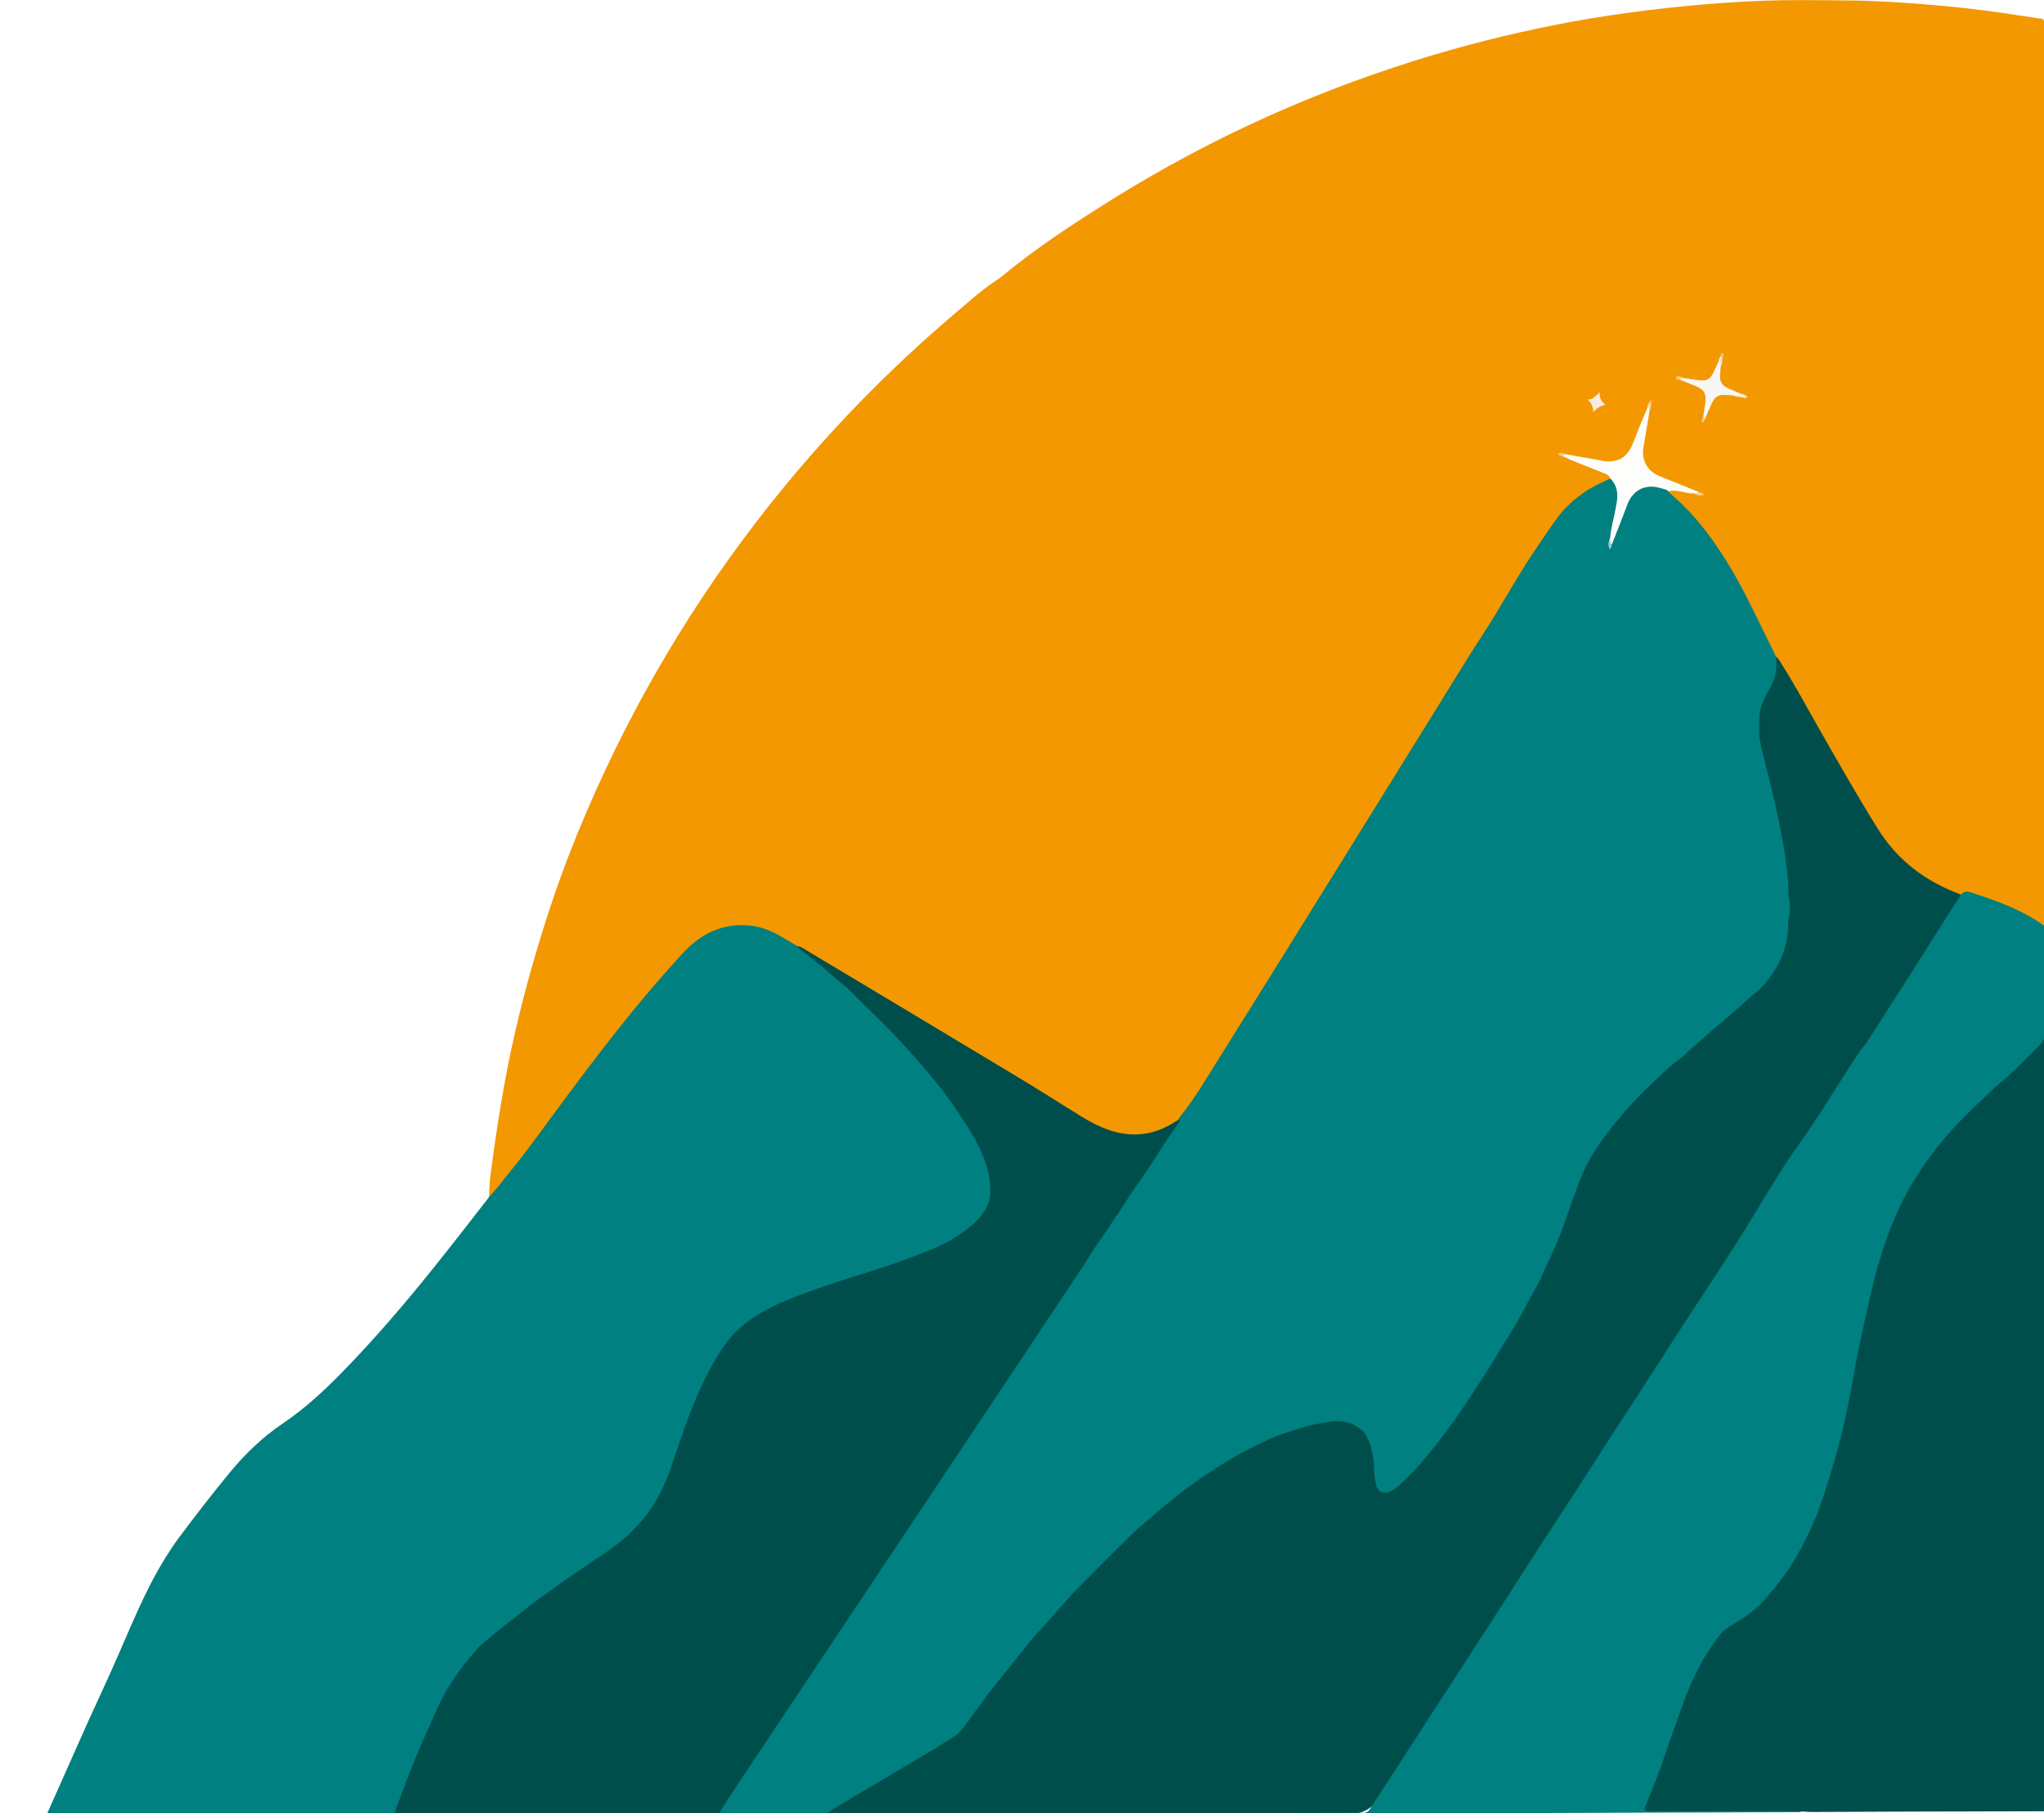
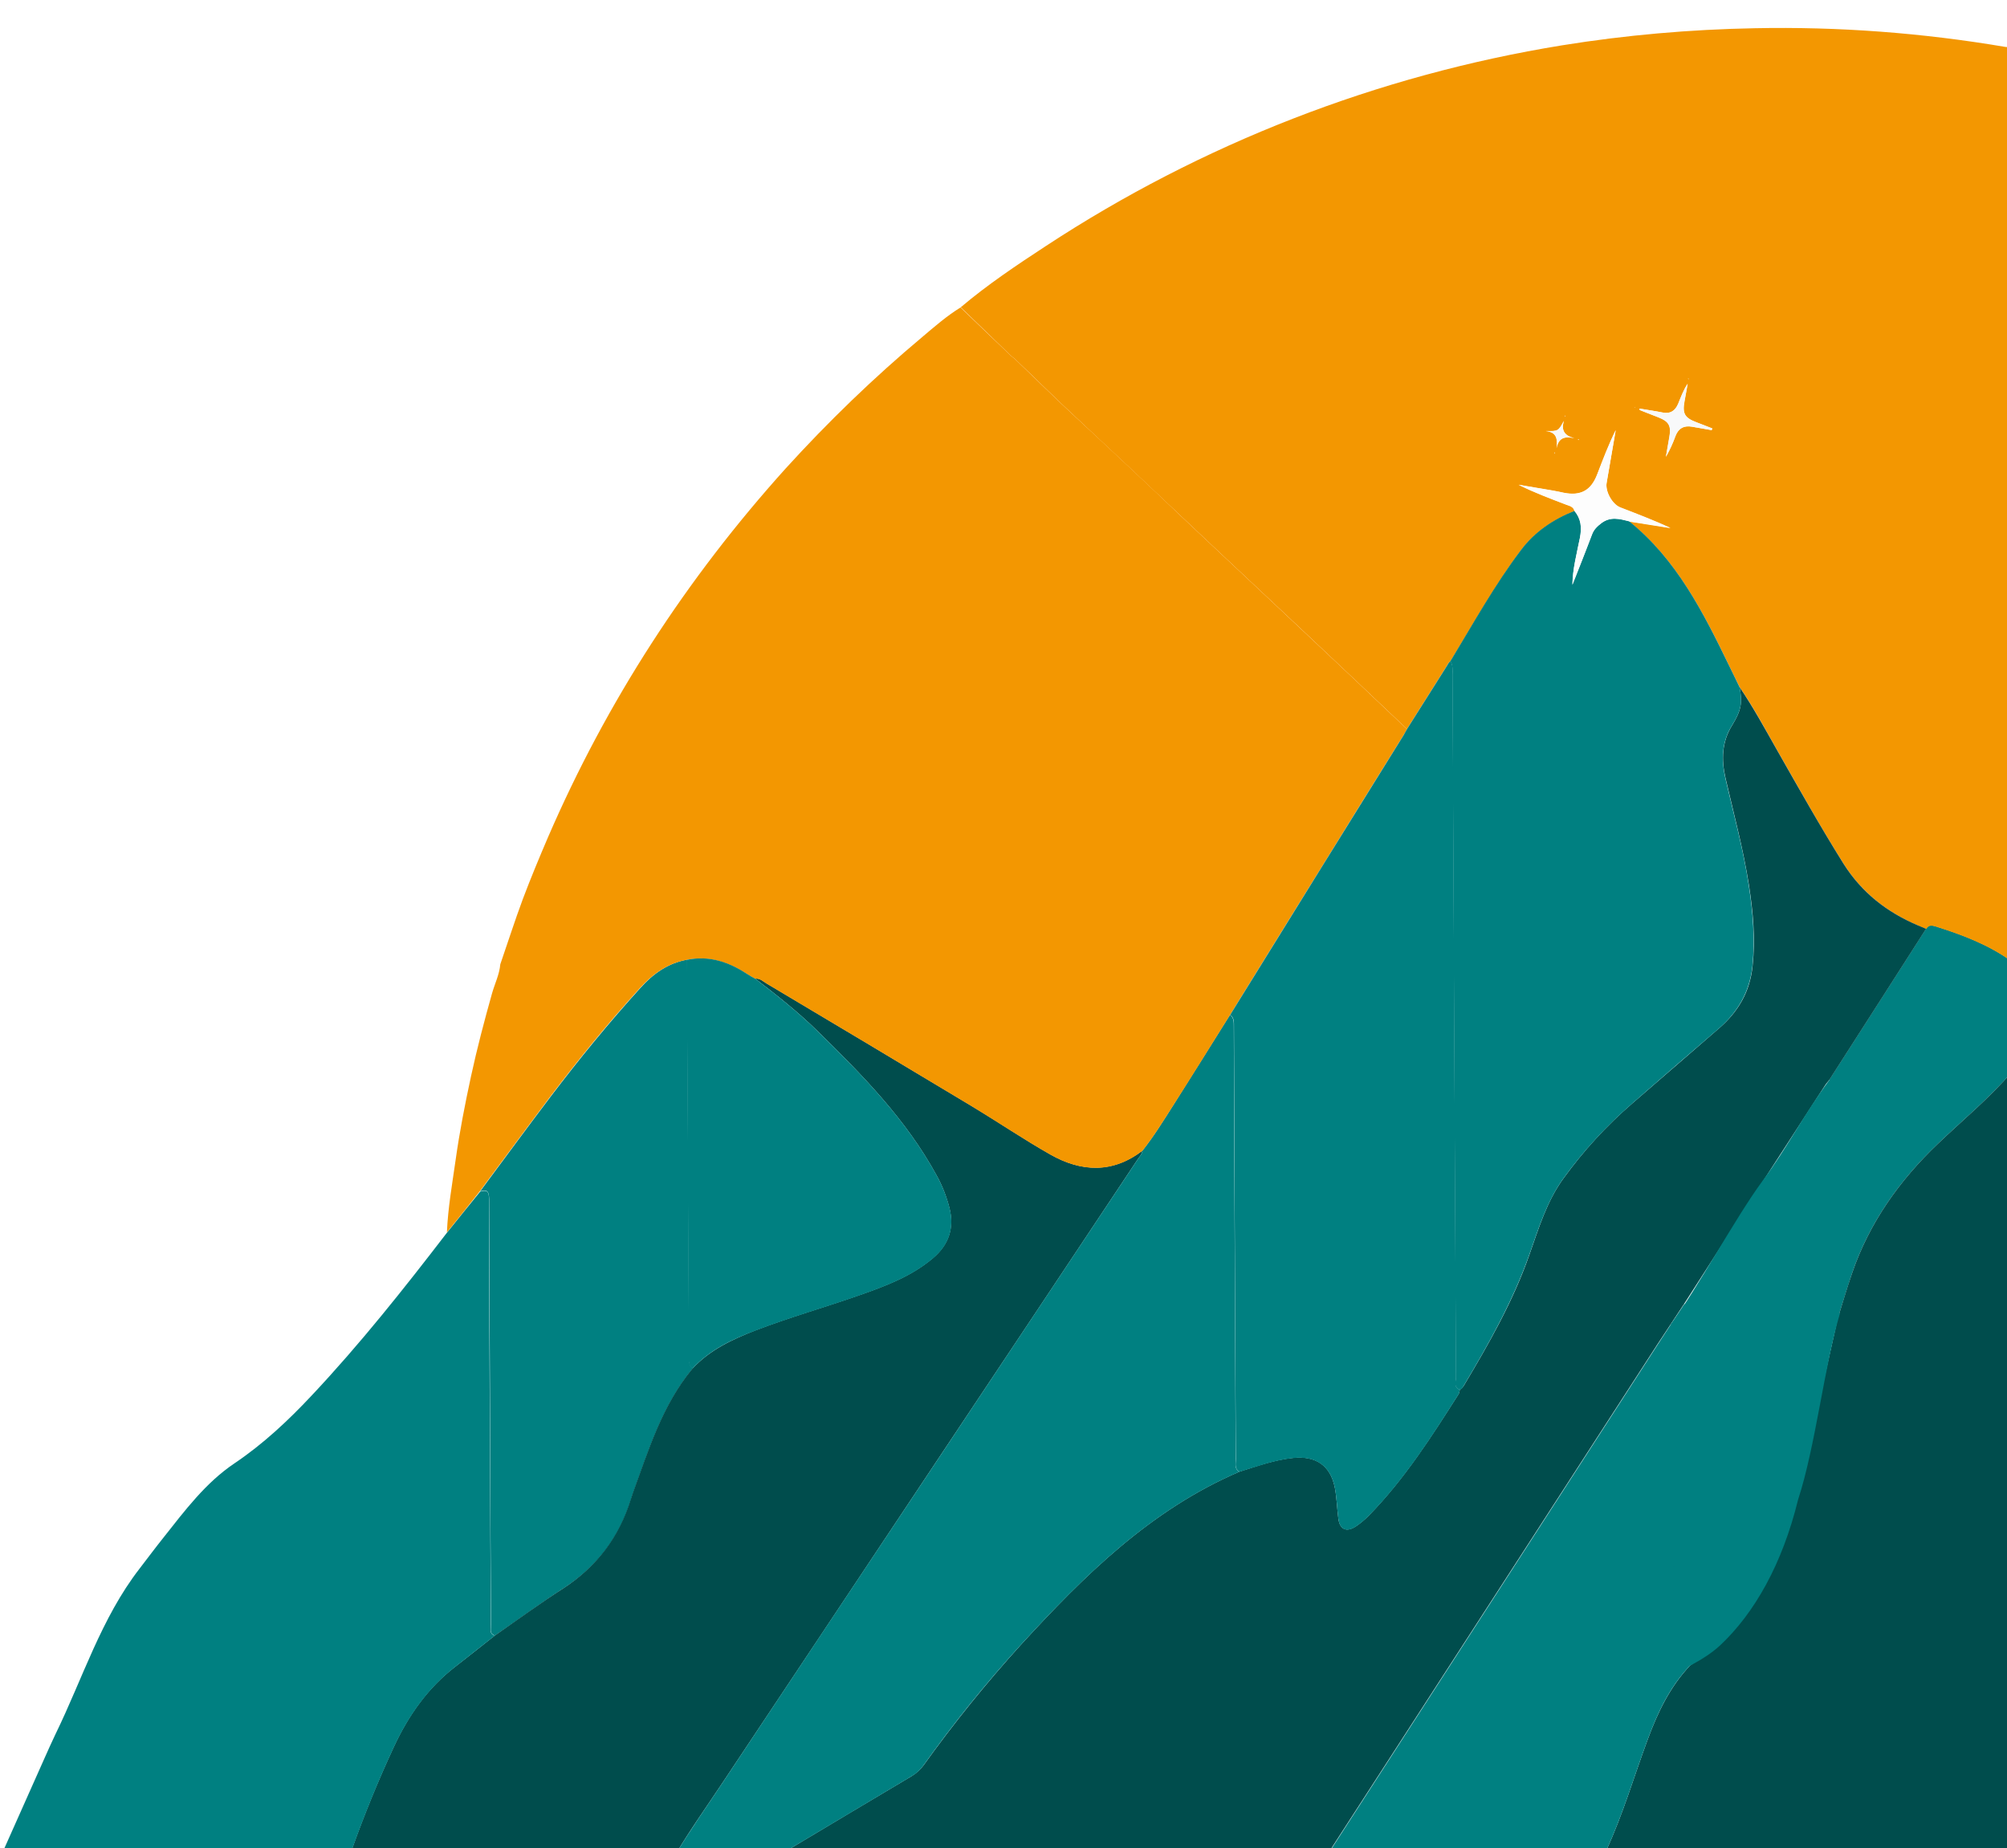
- <svg xmlns="http://www.w3.org/2000/svg" version="1.1" id="Layer_1" x="0px" y="0px" viewBox="0 0 2000 1773.3" style="enable-background:new 0 0 2000 1773.3;" xml:space="preserve">
+ <svg xmlns="http://www.w3.org/2000/svg" version="1.1" id="Layer_1" x="0px" y="0px" viewBox="0 0 1173 1080" style="enable-background:new 0 0 1173 1080;" xml:space="preserve">
  <style type="text/css">
- 	.st0{fill:#F39801;}
- 	.st1{fill:#008080;}
- 	.st2{fill:#004E4C;}
- 	.st3{fill:#FDFDFC;}
- 	.st4{fill:#F8F7F6;}
- 	.st5{fill:#F6EEDD;}
- 	.st6{fill:#F5E7CC;}
- 	.st7{fill:#F5E6CA;}
- 	.st8{fill:#F2CC81;}
- 	.st9{fill:#F2CE87;}
- 	.st10{fill:#F4D9A2;}
- 	.st11{fill:#F4D595;}
- 	.st12{fill:#F0AD38;}
- 	.st13{fill:#F2CA80;}
- 	.st14{fill:#F2C16C;}
- 	.st15{fill:#F2A426;}
- 	.st16{fill:#94C9C9;}
+ 	.st0{fill:#008081;}
+ 	.st1{fill:#F39701;}
+ 	.st2{fill:#004D4D;}
+ 	.st3{fill:#FDFDFD;}
+ 	.st4{fill:#F8F9FA;}
</style>
-   <g>
-     <path class="st0" d="M478.4,1172c0.4-6.9,0.5-13.8,1.3-20.6c6.1-47.1,13.4-94.1,24-140.4c5.4-23.7,11.5-47.2,18.3-70.6   c12.3-42.5,26.3-84.3,43.1-125.2c44.6-108.8,102.4-210,173.9-303.3c55.3-72.2,117.5-138,186.3-197.5c8.8-7.6,17.6-15.1,26.5-22.6   c7.6-6.4,15.4-12.6,23.8-18c1.4-0.9,2.8-1.9,4-2.9c34.2-28.3,71.2-52.5,108.7-75.9c98.8-61.6,204.2-108.6,315.8-141.7   c44.5-13.2,89.6-23.9,135.3-32.3c23.6-4.3,47.4-7.8,71.2-10.8c25.8-3.2,51.6-5.7,77.5-7.5c24.5-1.7,49.1-2.7,73.7-2.6   c19.3,0.1,38.7,0.1,58,0.5c24.3,0.6,48.6,2.3,72.8,4.4c17.3,1.5,34.6,3.3,51.9,5.6c18.3,2.4,36.6,5.4,54.4,8c1.9,2.5,1.4,4.8,1.4,7   c0.1,23.5,0.2,47,0.4,70.5c0.4,88.2,0.8,176.4,1.2,264.6c0.2,32.6,0.3,65.2,0.4,97.9c0.5,103.1,0.9,206.2,1.4,309.3   c0.1,19.6,0.1,39.3,0.3,58.9c0.2,24.6,0.4,49.2,0.6,73.8c0,3-0.2,6.1-0.3,9.1c-4.1,2-6.9-0.9-9.7-2.9   c-18.1-12.6-38.8-19.7-59.3-27.2c-5.2-1.9-10.6-3.3-16.2-1.6c-12.5-1.4-22.6-8.3-33-14.4c-22.2-12.9-39.1-31-52.5-52.8   c-29-47.3-55.7-95.9-83.4-144c-4.3-7.4-8.9-14.6-13.6-21.8c-11.9-21.8-22.2-44.4-33.7-66.4c-15.5-29.7-34.2-57.2-57.5-81.4   c-3.3-3.4-7-6.2-10.5-9.4c-2-1.8-5.3-3.8-2.3-7.3c8.4-1.9,16.2,1.6,24.2,2.8c2.2,0.5,4.1,1.7,6.2,2.1c0.5,0.2,0.7,0.3,0.7,0.3   c0.5,0,0.8-0.1,0.8-0.2c-0.1-1.1,0.4,0.1-0.7,0.1c-1.5-0.6-3.1-0.7-4.5-1.6c-13.3-3.9-25.9-9.3-38.5-15   c-11.7-5.2-17.4-16.8-15.2-29.3c2-11.7,3.3-23.5,6.3-34.9c0.7-2.1,1.8-4,1.9-6.3c-0.1-0.3,0.5-0.5,0-0.8c-0.5,1.6-0.3,3.2-1.1,4.7   c-4.1,12-8.9,23.8-13.9,35.4c-6.3,14.3-16.4,19.9-31.8,17.2c-11.1-1.9-22.3-3.8-33.2-6.5c-2.8-1.2-5.7-2-6.9-2.1   c-0.1,0,1.6,0.4,3.3,0.8c12.6,4.8,25.2,9.8,37.7,14.9c3.5,1.4,7.4,2.7,8.1,7.3c-0.7,2.8-2.9,4-5.2,5   c-27.6,11.6-45.6,33.3-61.3,57.4c-14.5,22.2-28.2,44.9-41.8,67.7c-14.6,24.4-30.5,48-45.4,72.3c-30.2,49.2-60.7,98.2-91.2,147.2   c-44.4,71.2-88.1,143-132.9,214c-11.9,18.9-23.5,38.1-36.8,56.1c-2,2.7-4,5.3-6.5,7.5c-29.8,21.6-60.5,19.9-90.8,1.9   c-51.2-30.6-101.5-62.6-152.9-92.9c-42.3-25-84.5-50.2-126.6-75.5c-1.7-1-3.5-1.6-5.3-2.1c-4.8-1.6-8.9-4.3-13.1-7   c-31-20.1-66.1-16.6-92.1,9.8c-39.2,39.9-73,84.3-106.7,128.8c-26.7,35.2-51.6,71.8-80.3,105.5   C484.7,1167.9,482.8,1171.4,478.4,1172z" />
-     <path class="st1" d="M1154.2,1093c8.2-10.1,15.5-20.8,22.4-31.8c28.4-45.4,56.8-90.8,85.1-136.3c48.3-77.6,96.4-155.3,144.6-232.9   c14.6-23.5,28.8-47.1,43.9-70.2c17.2-26.4,32.2-54.1,49.5-80.3c7-10.6,14.2-21,21.5-31.4c12.3-17.7,28.7-30.4,48.3-39.1   c2-0.9,4-1.8,6-2.7c7.2,2.1,7.6,8.5,8.6,14.2c1.2,6.9-0.6,13.7-2.2,20.4c-1.7,7.2-3.1,14.5-4.6,21.8c-1.8,3.9-1.8,8.3-2.4,11.7   c0.9-0.9,0.4-2.9,0.7-4.7c4.2-14,10.1-27.4,15.7-40.9c5.6-13.7,21.5-19.8,35.3-15c2.1,0.7,4.2,1.4,4.9,3.9c1.1,1.2,2.2,2.5,3.4,3.6   c17.4,14.8,31.9,32,44.7,50.8c12,17.5,22.5,36,32,55.1c8.9,17.7,17.6,35.6,26.3,53.4c4.5,10.3,2.5,20.5-3.1,29.3   c-13.1,20.5-13.4,41.7-7.9,64.5c8.6,34.9,17.9,69.6,22.3,105.4c3.4,27.4,6.2,54.8,0.1,82.3c-4.2,19-14.1,34.9-28.5,47.6   c-26.5,23.4-53.3,46.5-80.1,69.4c-32.1,27.4-61.3,57.4-83.1,93.9c-10,16.7-15.6,35.4-21.8,53.7c-16.1,47.4-40.2,90.8-66.1,133.4   c-20.3,33.3-41.4,66-65.7,96.6c-10.5,13.2-22,25.5-34.3,37c-2.4,2.3-5.1,4.3-8.2,5.5c-8.1,3.2-14.2,0.3-16.8-7.9   c-2.9-9.3-2.1-19.2-3.5-28.7c-3.5-23.6-18.3-34.4-42-30.8c-39.7,6-74.7,23.3-108,44.5c-33.9,21.6-64.5,47.4-93.3,75.4   c-56.3,54.6-107.4,113.5-153,177.3c-7.4,10.3-18.5,15.6-28.9,21.7c-33.4,19.6-66.4,39.7-99.6,59.6c-3.4,2-7.1,3.1-10.5,4.8   c-5.2,0.1-10.4,0.3-15.6,0.4c-26.9,0.1-53.8,0.2-80.7,0.3c-2.7,0-5.5-0.3-8.2-0.5c-2.3-3.4,0.4-5.8,1.9-8.2   c6.7-11.1,14-21.8,21.2-32.6c83.8-125.5,167.5-251.1,251.1-376.7c39.3-59.1,78.7-118.1,118.1-177.2c17.7-26.7,35.4-53.4,53.1-80.1   C1149,1098.6,1152.6,1096.6,1154.2,1093z" />
-     <path class="st1" d="M478.4,1171c7.9-8.1,14.5-17.4,21.7-26.1c19.4-23.8,36.9-49,55.3-73.5c28.1-37.7,56.6-75,87.4-110.5   c7.8-9,15.7-17.8,23.7-26.7c4.6-5.1,9.6-9.9,15.2-14.1c15-11.3,31.8-16.3,50.5-14.8c11.8,0.9,22.5,5.2,32.6,11.2   c5,2.9,10,5.9,15,8.8c15.2,8.2,27.9,19.6,40.9,30.6c21.9,18.6,41.8,39.4,61.6,60.2c28.7,30,54.5,62.4,74.7,98.9   c5.8,10.4,10,21.6,12.6,33.2c5.6,24.5-4.6,42.3-24,56.2c-17,12.2-36,20.3-55.5,27.4c-35.6,12.9-72.1,22.9-107.5,36.4   c-23.6,9-46.6,19.1-64,38.4c-14.4,16-23.8,35.2-32.6,54.5c-9.6,21.1-17.8,42.9-24.4,65.2c-12.8,43.1-38.7,75.4-76.5,99.3   c-39.2,24.8-76.7,52.3-111.5,83.2c-20,17.8-33.8,40.7-45,65c-15.3,33.1-29.2,66.8-41.3,101.2c-0.6,1.6-1.2,3.1-2.5,4.2   c-8.5,0.2-17.1,0.5-25.6,0.5c-102.2,0.5-204.5,1-306.7,1.4c-2.7,0-5.5,0.4-8.2-0.5c-0.6-2.1,0.6-3.8,1.4-5.5   c18.6-41.3,36.5-82.9,55.6-123.9c9.8-21,18.8-42.4,28.1-63.6c9.4-21.2,19.2-42.2,31.4-62c4.4-7,8.8-14.1,13.8-20.7   c16.5-22.1,33.4-44,51-65.3c14.9-17.9,31.6-33.9,51-47c20.9-14.1,39.5-31.1,57.1-49.1c32-32.6,61.6-67.2,90.2-102.8   c17.3-21.5,34.2-43.4,51.2-65.2C476.3,1174.2,477.3,1172.6,478.4,1171z" />
-     <path class="st2" d="M806,1776.5c0.5-0.7,0.9-1.5,1.5-1.9c5.4-3.4,10.7-6.7,16.2-10c13.5-8,27.1-16,40.6-24   c16.8-10,33.7-20,50.4-30c6.4-3.8,12.6-7.9,18.9-11.8c3.8-2.4,6.8-5.6,9.5-9.2c8.2-11.1,16.1-22.3,24.4-33.3   c7.2-9.4,14.8-18.5,22.2-27.7c6-7.5,11.9-15.2,18-22.6c5.1-6.1,10.6-12,15.9-17.9c8-9.1,16.1-18.1,24.1-27.2c1.3-1.4,2.6-2.8,4-4.2   c19.3-19.4,38.5-38.8,58.1-58c6.7-6.5,14.2-12.1,21.2-18.4c5.9-5.4,12.4-10.1,18.5-15.2c10.4-8.7,21.5-16.3,32.7-23.9   c19.7-13.3,40.6-24.7,62.2-34.4c9.2-4.2,19.3-6.7,28.9-9.9c9.2-3,18.7-4.7,28.1-6.2c11.7-1.8,22.5,0.8,31.5,8.8   c2.4,2.1,4.3,5.1,5.6,8.1c2.4,5.5,3.9,11.3,5,17.4c1.7,8.7,0.2,17.7,2.9,26.2c0.1,0.3,0.1,0.5,0.1,0.8c1.3,9.5,10,9.6,15.7,6.2   c2.6-1.5,5.1-3.4,7.2-5.5c6.4-6.2,12.8-12.3,18.7-18.8c6.1-6.7,11.8-13.8,17.4-21c16.3-20.5,30.8-42.4,44.9-64.4   c5-7.9,10.2-15.6,14.8-23.8c3-5.5,6.8-10.6,10-16.1c5.7-9.5,11.6-18.8,16.6-28.6c6.5-13.1,14.8-25.3,19.9-39   c1.2-3.3,3.2-6.4,4.7-9.7c5.4-11.5,10.4-23.1,14.5-35.1c4.8-14.1,9.8-28.1,15.1-42c6.3-16.6,15.8-31.4,26.5-45.6   c15.1-19.8,32-38,50.3-54.8c6-5.5,11.9-11.5,18.7-16.2c4.5-3.1,8.4-7.2,12.4-10.9c5.9-5.4,12.2-10.4,18-15.8   c6.3-5.8,13-11,19.5-16.6c5.6-4.9,11.3-9.7,16.7-14.9c4.5-4.4,9.9-7.9,14.4-12.5c12.6-13,21.6-27.8,25.3-45.6   c1-4.9,1.9-9.7,1.8-14.7c-0.1-3.6,0.5-7.1,1.1-10.6c0.9-6,1-12.1-0.2-18.1c-0.4-1.9-0.9-3.8-0.8-5.7c0.7-9.2-1-18.2-2-27.2   c-1.3-11.2-3.4-22.3-5.5-33.3c-4.3-22.2-9.6-44.1-15.2-65.9c-1.9-7.2-3.4-14.4-5-21.7c-1.2-5.5-0.6-11-0.6-16.5c0-4.4,0-8.7,1-13.1   c1.6-7.5,5.3-14,9-20.4c4.7-8.1,7.4-16.5,6.7-25.9c-0.1-1.9-0.1-3.9-0.1-5.8c2.7,2.4,4.3,5.6,6.2,8.7   c12.5,19.8,23.6,40.5,35.2,60.9c18.9,33.1,37.7,66.2,57.8,98.5c19.4,31.3,47.2,52,81.4,64.6c1.1,3.8-1.5,6.3-3.2,9   c-28.3,44.8-56.3,90-85.9,133.9c-27.3,40.6-52.4,82.5-81.1,122.2c-13.1,18.1-23.9,37.8-35.5,56.9c-19.2,31.6-40,62.3-60.2,93.3   c-59,90.8-117.6,181.9-176.6,272.7c-41,63.3-82.6,126.2-122.4,190.3c-10.1,16.3-20.6,22.3-39.4,21.2c-28.9-1.7-58-0.5-87-0.4   c-2.7,0-5.5-0.6-8.2,0.5c-8.8,0.1-17.7,0.3-26.5,0.4c-49.4,0.2-98.8,0.3-148.3,0.6c-77.3,0.4-154.6,0.8-231.9,1.1   C810.4,1776.8,808.2,1776.6,806,1776.5z" />
-     <path class="st2" d="M384.7,1780.3c0.2-1.9,0-4,0.7-5.7c7.2-18.2,13.6-36.7,21.1-54.8c6.7-16.1,13.9-31.8,21-47.7   c6.4-14.4,14.7-27.8,24.1-40.5c4.8-6.4,10-12.4,15.2-18.5c2.3-2.7,5.1-5,7.9-7.3c6.9-5.9,13.9-11.7,21.2-17.2   c6.6-4.9,12.9-10.3,19.4-15.4c19.1-14.9,39.2-28.4,59.2-42.2c10.8-7.5,22.2-14.3,32.5-22.7c7.7-6.3,14.6-13.5,21.2-20.9   c2.6-2.9,4.9-6,7.1-9.1c9-12.7,15.6-26.6,20.7-41.3c5.4-15.4,10.4-30.8,16-46.1c7.3-19.7,15.5-39,25.9-57.3   c7.6-13.5,16.2-26.4,28.3-36.4c4.4-3.7,9-7.3,13.9-10.3c10.1-6.2,20.8-11.4,31.8-15.8c25.6-10.2,51.9-18.6,78.2-26.9   c20.5-6.5,40.8-13.5,60.7-21.6c13.1-5.3,25.4-12.2,36.5-21c6.2-4.9,12-10.6,16.4-17.5c3.4-5.3,4.9-10.9,5.2-17.1   c0.8-12.7-2.4-24.5-7.1-36.2c-5.8-14.5-14.2-27.4-22.7-40.3c-8.2-12.4-17.1-24.3-26.5-35.9c-7.1-8.8-14.8-17.1-22.2-25.6   c-18.1-20.9-38.6-39.5-58-59.2c-6-6-13.1-11-19.4-16.7c-6.5-5.9-13.6-11.2-20.4-16.8c-4.3-3.5-8.6-6.9-12.8-10.3   c2.4-0.6,4.3,0.7,6.2,1.8c70.2,42,140.3,84,210.4,126.2c20.6,12.4,40.8,25.3,61.3,38c8.7,5.4,17.7,10.1,27.5,13.5   c22.1,7.5,42.9,5.3,62.8-7c2.1-1.3,4.3-2.5,6.4-3.7c-0.3,1.1-0.2,2.3-0.8,3.1c-3.8,5.7-7.9,11.3-11.7,17   c-6.1,9.2-11.9,18.5-18,27.7c-6.4,9.6-13.1,19-19.6,28.6c-3.1,4.6-5.7,9.4-8.9,13.9c-6.5,8.9-12,18.5-18.5,27.4   c-7.3,10-13.5,20.7-20.4,31.1c-9.1,13.8-18.4,27.5-27.5,41.2c-8.4,12.6-16.7,25.3-25.1,37.8c-40.5,60.8-81,121.5-121.5,182.2   c-52.8,79.1-105.5,158.2-158.3,237.3c-7.2,10.8-14.1,21.7-21.1,32.6c-0.8,1.2-1.3,2.4-1.4,3.8c-2.5,0.2-4.9,0.6-7.4,0.6   c-67.6,0.4-135.2,0.7-202.7,1.1c-32.5,0.2-65.1,0.2-97.6,0.3C390.7,1780.7,387.7,1780.4,384.7,1780.3z" />
-     <path class="st1" d="M1219.3,1774.8c2.4-2.2,5.3-1.2,7.9-1.2c33.2-0.1,66.3-0.1,99.5-0.2c2.5,0,5-0.1,7.5,0   c2.8,0.1,4.6-1.1,6.1-3.4c8.3-13,16.8-25.9,25.2-38.9c2.5-3.9,5.1-7.9,7.6-11.8c14.1-21.7,28.2-43.5,42.3-65.2   c13.4-20.6,26.7-41.1,40-61.7c16.4-25.5,32.8-51,49.2-76.5c12.9-19.9,25.9-39.7,38.8-59.6c12.7-19.7,25.4-39.4,38.1-59.1   c17.7-27.3,35.6-54.4,53-81.9c6.6-10.5,13.6-20.8,20.3-31.2c8.5-13.2,17.3-26.2,25.8-39.4c11.8-18.3,23.8-36.5,35-55.2   c9.5-15.8,19.1-31.6,29-47.2c5.3-8.4,11.1-16.4,16.8-24.6c5.5-8,11.1-15.8,16.4-23.9c7.4-11.3,14.4-22.8,21.7-34.2   c6.7-10.4,13.4-20.8,20.3-31.2c2-3,4.6-5.5,6.6-8.5c3.7-5.5,7.2-11.1,10.8-16.7c9.1-14.2,18.1-28.3,27.2-42.5   c14.6-23,29.2-46.1,43.8-69.1c3.5-5.6,7.2-11.1,10.8-16.7c2.8-3.3,6.3-3,9.8-1.8c8.3,2.8,16.6,5.5,24.8,8.6   c16.2,6.1,31.8,13.5,46,23.5c1.6,1.1,3.2,2.2,5.2,2.4c0.1,5,0.4,9.9,0.4,14.9c0.1,28.5,0.2,56.9,0.3,85.4c0,1.9-0.2,3.9-0.3,5.8   c-11.7,16.3-26.4,29.7-41.3,42.9c-35.8,31.9-70,65.1-93.8,107.5c-18.6,33.1-29.3,69.1-38.2,105.7c-11.1,45.7-17.1,92.4-28.9,137.9   c-9.4,36.1-19.1,72.2-37.2,105.2c-17.6,32.2-38.6,61.1-71.3,79.9c-13.7,7.8-20.2,22.4-27.8,35.5c-10.9,19-18,39.8-25.1,60.4   c-8.4,24.3-16.7,48.6-26.6,72.4c-3.3,7.9-2.9,8.4,5.7,8.4c43.7,0,87.3,0,131,0.1c4,0,8.4-1.3,11.7,2.4c-2.6,1.1-5.4,0.8-8.2,0.8   c-54.1,0.2-108.2,0.3-162.3,0.5c-62.7,0.2-125.3,0.4-188,0.7c-58.8,0.3-117.6,0.7-176.4,1.1   C1225.3,1775.2,1222.3,1774.9,1219.3,1774.8z" />
-     <path class="st2" d="M1763.1,1772.1c-3-0.1-6.1-0.4-9.1-0.4c-45,0-90.1,0.1-135.1,0.2c-10.9,0-11.4,0.9-6.9-10   c5.3-12.7,10.4-25.5,14.9-38.6c6.6-19,13.1-38.1,20.1-56.9c7.6-20.5,16.4-40.4,29.4-58.2c2.3-3.1,4.4-6.3,6.8-9.3   c3.5-4.4,8.1-7.4,12.9-10.1c10.8-6.2,20.9-13.4,29.3-22.6c10.9-12,20.9-24.8,29.5-38.7c7.4-12,13.7-24.6,19.4-37.5   c4.6-10.3,8.2-21.1,11.7-31.8c7.6-23.3,14.2-46.9,19.5-70.8c3.5-15.8,6.5-31.7,9.3-47.7c2.9-17.1,6.8-33.9,10.5-50.8   c2.8-12.9,5.9-25.7,8.9-38.6c0.7-2.9,1.5-5.9,2.4-8.8c2.2-7.1,4.2-14.3,6.6-21.3c3.2-9.7,6.6-19.3,10.8-28.6   c1.7-3.8,3.2-7.6,5-11.4c9.3-19.8,21.2-38,34.5-55.3c13.6-17.8,29.3-33.8,45.7-48.9c6.5-6,12.6-12.4,19.4-17.9   c11.6-9.4,21.6-20.6,32.3-30.9c3.2-3.1,6.4-6,8.7-9.9c1.1-1.9,2.9-3.4,5.3-3.5c0.2,8.3,0.4,16.6,0.4,24.8c0.2,42,0.3,84,0.5,126   c0.5,104.7,0.9,209.4,1.4,314.1c0.5,93.4,1,186.8,1.5,280.1c0,2.5,0.1,5-0.1,7.5c-0.3,3.3-1.8,5-5.2,5.4c-2.2,0.2-4.4,0.2-6.6,0.2   c-41.2,0.1-82.3,0.2-123.5,0.3c-34,0.1-67.9,0.3-101.9,0.4C1768.6,1772.4,1765.8,1772.2,1763.1,1772.1z" />
-     <path class="st3" d="M1631.6,479.5c-3.7-1-7.4-2.4-11.1-3c-12.4-2.1-22.9,4-27.7,15.9c-1.9,4.6-3.5,9.3-5.3,13.9   c-3.4,8.7-6.9,17.4-10.3,26.2c-4.3-1.3-1.9-4.3-1.7-6.7c0.9-10.4,4.1-20.4,5.8-30.7c0.5-2.7,1-5.4,1.1-8.1   c0.4-7.1-1.4-13.6-6.6-18.8c-0.7-3.5-3.5-4.5-6.4-5.5c-8.1-3.1-16.2-6.3-24.3-9.6c-5.3-2.1-10.5-4.5-15.7-6.8   c-0.2-3.2,1.6-2.5,3.4-1.8c10.8,1.9,21.6,3.8,32.4,5.7c1.6,0.3,3.2,0.7,4.8,0.9c12.7,1.4,21.3-3.2,26.6-14.8   c3.3-7.2,5.9-14.8,8.9-22.2c2.2-5.3,4.5-10.6,6.8-15.9c3.2-0.2,2.3,1.7,1.8,3.4c-2,11.9-3.9,23.8-6,35.7   c-2.2,12.7,3.7,23.6,15.5,28.4c12.7,5.1,25.5,10.3,38.2,15.4c0.2,3.2-1.6,2.2-3.3,1.7c-5.9-0.9-11.9-1.7-17.8-2.7   C1637.5,479.9,1634.6,479.3,1631.6,479.5z" />
-     <path class="st4" d="M1666.5,408c0.4-2.7,0.8-5.4,1.2-8.1c0.3-2.2,0.8-4.3,1-6.5c0.7-8.8-1-11.9-9-15.5c-2.5-1.1-5.1-2.1-7.6-3.1   c-2.8-1.1-5.6-2.2-8.4-3.3c-0.3-3.2,1.7-2.2,3.4-1.8c4.9,0.7,9.7,1.6,14.6,2.2c8.7,1,11.8-0.8,15.5-8.8c1.5-3.2,3-6.5,4.5-9.7   c4.2,0.5,2.2,3.2,1.9,5.3c-0.2,3-0.4,6.1-0.6,9.1c-0.3,5.2,1.9,9.1,6.6,11.4c3,1.5,6.1,2.6,9.1,4c1.5,0.7,3,1.4,4.5,2   c-1.4,4.2-4.5,1.8-7,1.7c-2.4-0.2-4.9-0.5-7.3-0.6c-7.6-0.4-11,1.6-14.1,8.5c-2.2,5-4.3,10-6.5,15   C1666.8,410.2,1666.1,409.7,1666.5,408z" />
-     <path class="st5" d="M1553.4,390.8c5.2,0.2,8.1-3.5,11.8-7.2c-0.2,5.4,1.3,9.1,5.7,12.2c-4.7,1.5-8.6,2.9-11.8,7.6   C1559,397.6,1556.9,394.1,1553.4,390.8z" />
-     <path class="st6" d="M1696.2,386.9c2.3-0.8,5.1,0.7,7-1.7c0.5,0,1.1,0,1.6,0.1c3.6,1.3,5.5,2.8,4.5,3.5c-1.8,1.4-3.6,0-5.3-0.2   C1701.3,388.3,1698.5,388.6,1696.2,386.9z" />
-     <path class="st7" d="M1683.5,358.7c-0.5-1.8,0.2-4-1.9-5.3c-0.2-1.9,1.1-3.3,1.8-4.9c1.6-0.4,2.3,0.1,2,1.8   C1684.9,353.1,1685.4,356.2,1683.5,358.7z" />
-     <path class="st8" d="M1532.5,444.5c-1.2,0.5-2.7,0.3-3.4,1.8c-2,0.2-3.6-0.8-5-2.1C1527.9,442.5,1527.9,442.5,1532.5,444.5z" />
-     <path class="st9" d="M1647.1,369.7c-1.2,0.5-2.7,0.4-3.4,1.8c-1.1,0.2-2.2-0.1-3.1-0.8c-0.4-0.3-0.7-0.9-0.7-1.4c0-0.4,0.6-1,0.9-1   C1643.1,368.2,1645.3,368,1647.1,369.7z" />
-     <path class="st10" d="M1613.9,401.7c-0.5-1.2-0.4-2.7-1.8-3.4c-0.4-2,1.2-3.3,1.6-5.1c1.6-0.5,2.2,0.1,2,1.7   C1615.3,397.3,1615.7,399.8,1613.9,401.7z" />
-     <path class="st11" d="M1658.3,483c1.1-0.5,2.6-0.3,3.3-1.7c1.7,0.5,3.4,1,5.1,1.5c0.6,1.5,0,2.1-1.6,1.9   C1662.8,484.3,1660.3,484.9,1658.3,483z" />
-     <path class="st12" d="M1615.7,395c-0.7-0.6-1.3-1.1-2-1.7c0.1-0.5,0.1-1.1,0.3-1.6c0.4-0.8,1.1-1.3,1.9-0.9   c0.4,0.2,0.7,0.8,0.8,1.3C1617,393.2,1616.6,394.2,1615.7,395z" />
-     <path class="st13" d="M1666.5,408c0.6,0.6,1.2,1.1,1.8,1.7c-0.4,1-0.7,2-1.2,2.9c-0.2,0.4-0.8,0.6-1.2,0.9   c-0.3-0.4-0.7-0.7-0.8-1.1C1665,410.8,1665.2,409.2,1666.5,408z" />
-     <path class="st14" d="M1685.4,349.3c-0.7-0.6-1.4-1.2-2-1.8c0.2-0.5,0.2-1.1,0.6-1.4c0.6-0.5,1.3-0.7,2-1.1   c0.2,0.7,0.6,1.5,0.5,2.2C1686.4,348,1685.8,348.6,1685.4,349.3z" />
-     <path class="st15" d="M1665.1,484.8c0.5-0.6,1-1.3,1.6-1.9c0.5,0.2,1,0.3,1.3,0.6c0.4,0.5,0.7,1.2,1,1.9c-0.7,0.2-1.4,0.7-2,0.6   C1666.3,485.8,1665.8,485.2,1665.1,484.8z" />
-     <path class="st16" d="M1575.3,525.8c0.1,1.1,0.3,2.1,0.3,3.2c0,1.4,0.1,2.7,1.4,3.5c0.2,2-0.8,3.6-2,5.1   C1573.3,532.9,1573.3,532.1,1575.3,525.8z" />
-   </g>
+   <path class="st0" d="M1177.7,626.2c-1.3-1.4-1.7,0.2-2.2,0.7c-13.1,15.2-28.6,27.9-43,41.7c-22.2,21.2-39.9,45.9-50,75.4  c-3,8.9-5.7,17.9-8.5,26.9c-4.1-0.9-3.9-4.1-3.9-7.3c-0.1-33.4-0.3-66.8-0.5-100.2c-0.1-10.8-0.3-21.6-0.4-32.4l32.7-51l23.8-37.2  c1.4-2.5,3.4-2.1,5.7-1.4c15.5,4.9,30.7,10.6,44,20.2c0.6,0.3,1.2,0.5,1.9,0.6L1177.7,626.2z" />
+   <path class="st0" d="M280.6,696.3c13.7-18.4,27.2-36.9,41.1-55.2c16.7-22,34.1-43.3,52.7-63.8c7.4-8.2,16-14.4,27.2-16.4  c0.4,77.1,0.7,154.3,1.1,231.4c0,2.7-0.3,5.5,2.2,7.5c-17.6,21.2-25.5,47-34.7,72.3c-0.5,1.3-0.9,2.6-1.3,3.9  c-6.7,22.2-19.8,39.5-39.4,52.2c-13.6,8.8-26.8,18.5-40.2,27.7c-3.4-1-2.3-3.9-2.3-6.1c-0.2-33-0.4-65.9-0.5-98.9  c-0.2-50-0.4-100-0.6-149.9C285.8,697.1,285.3,694.7,280.6,696.3z" />
+   <path class="st1" d="M561.5,179.6c15.6-13.2,32.5-24.5,49.6-35.7C702.3,84,805.2,44,912.9,26.5c37.2-6,74.9-9.3,112.6-10  c49-1,98,2.7,146.4,10.9c1,0.1,2,0.2,3.1,0.2l2.4,534.8c-0.7-0.1-1.3-0.3-1.9-0.6c-13.4-9.6-28.5-15.3-44-20.2  c-2.3-0.7-4.3-1.1-5.7,1.4c-1.6-0.7-3.2-1.3-4.7-2c-18-7.7-32.8-19.1-43.5-36c-13.7-21.7-26.1-44.1-38.8-66.3  c-7.1-12.5-13.8-25.1-22-37c-2-4.1-4.1-8.2-6.1-12.4c-15.1-31.1-30.6-62-58.4-84.4l24,3.8c-9.6-4.5-19.5-8.2-29.3-12  c-4.7-1.8-8.9-9.4-8-14.4c1.8-10.2,3.5-20.5,5.3-30.8c-4.1,8.4-7.4,17.1-10.8,25.8c-3.6,9.4-9.6,12.7-19.4,10.8  c-2.3-0.5-4.7-1-7-1.4c-6.5-1.1-13-2.2-19.5-3.3c9,4.5,18.3,8,27.5,11.5c2,0.8,4.5,1.1,5.1,3.8c-12.3,4.9-23.2,12.3-31.2,22.8  c-15.4,20.6-27.9,43.1-41.3,65c-1.2,0.8-1.7,2-2.4,3.2c-7.6,12.1-15.3,24.3-23,36.4c-9.5-8.9-18.8-17.9-28.3-26.8  c-21-19.9-42.1-39.7-63.2-59.5c-13.5-12.7-27-25.3-40.4-38c-20.5-19.4-41.1-38.8-61.7-58c-11.8-10.9-23.2-22.3-34.9-33.4  c-1.1-1.1-2.4-1.9-3.5-3C580.7,198.1,571.1,188.9,561.5,179.6z M1000.4,251.4l0.4-1c-3.1-1.2-6.2-2.4-9.3-3.6  c-6.9-2.6-8.3-5.1-6.9-12.5c0.6-3.3,1.2-6.7,1.8-10c-2.5,3.7-3.9,7.7-5.5,11.6c-1.7,4.1-4.5,6.1-9.2,5.2c-4.4-0.9-8.9-1.5-13.5-2.3  c0.2,0.6,0.2,0.9,0.3,0.9c3.7,1.4,7.3,2.9,11,4.3c6,2.3,7.4,5,6.2,11.5c-0.7,3.8-1.3,7.7-2,11.5c2.2-3.9,4.1-8,5.6-12.2  c1.7-4.5,5-6.2,9.7-5.4C992.7,250.1,996.6,250.7,1000.4,251.4z M920.1,256.1c-5.5-1.4-7.9-4.4-6-10.1c-3.3,6.1-3.3,6.1-10.6,6  c6.5,0.6,6.9,4.8,6.3,10C910.9,255.6,914.8,255,920.1,256.1z M908.8,264.5c0,0.1,0,0.3,0.1,0.4c-0.1,0-0.3,0.1-0.4,0  s-0.1-0.3-0.1-0.4L908.8,264.5z M986.6,221.3l0.2,0.4l0.1-0.4L986.6,221.3z M955.3,238.1l0.4,0.2l-0.4,0.2V238.1z M914.6,242.9  l0.3,0.1c0,0.1,0,0.3-0.1,0.4s-0.2,0-0.3-0.1C914.5,243.1,914.6,243,914.6,242.9L914.6,242.9z M922.5,257.2  c-0.4-0.2-0.4-0.4,0.1-0.5c0.1,0,0.2,0.2,0.3,0.3L922.5,257.2z" />
+   <path class="st2" d="M1016.7,401.6c8.1,11.9,14.9,24.5,22,37c12.7,22.3,25.2,44.6,38.8,66.3c10.7,16.9,25.4,28.3,43.5,36  c1.6,0.7,3.2,1.3,4.7,2l-23.8,37.2l-32.7,51c-0.8,1.1-1.8,2.1-2.5,3.2c-13.4,20.7-26.8,41.4-40.2,62.1  c-14.1,21.8-28.1,43.7-42.1,65.5c-5.2,7.8-10.4,15.7-15.5,23.5c-64,99-128,197.9-192.1,296.9l-319.4,1.5c0.7-2,2.8-2.3,4.3-3.3  c23.7-14.2,47.4-28.3,71.1-42.4c2.8-1.7,5.2-3.9,7.1-6.5c17.5-24.4,36.4-47.8,56.6-70.1c37.2-40.7,76.1-79.2,128-101.4  c10.3-3.2,20.4-6.9,31.2-8c13.1-1.4,21.8,4.3,24.4,17.1c1.2,6,1.3,12.2,2.1,18.3c0.8,6.4,4.7,8.2,10.1,4.7c2.7-1.8,5.2-3.9,7.5-6.2  c20.9-21.3,36.9-46.4,52.8-71.4c0.3-0.8,0.5-1.6,0.6-2.5c1.1-0.3,1.6-1.2,2.2-2c14.7-24.6,28.9-49.5,38.4-76.6  c5.5-15.5,10.1-31.2,20-44.8c11.7-16.1,25.1-30.8,40.2-43.8c16.8-14.6,33.7-29.2,50.6-43.8c11.3-9.7,18.2-21.5,19.7-36.5  c1.7-15.9,0.3-31.5-2.1-47.1c-3.3-21.2-8.9-41.9-13.7-62.7c-2.5-10.8-2.2-21.1,3.8-30.8C1017.6,415.3,1018.5,411,1016.7,401.6z" />
+   <path class="st2" d="M394.6,1084.2L205,1085c-0.8-1.8,0.4-3.3,0.9-4.8c7.2-20.2,15.3-39.9,24.3-59.3c8.5-18.3,19.8-34.4,35.9-46.8  c7.7-6,15.3-12,23-18.1c13.4-9.3,26.5-18.9,40.2-27.7c19.5-12.7,32.6-30,39.4-52.2c0.4-1.3,0.9-2.6,1.3-3.9  c9.2-25.2,17.1-51.1,34.7-72.3c10.1-10.9,23.1-17,36.7-22.3c20-7.7,40.6-13.5,60.8-20.6c15.4-5.4,30.7-11.1,43.3-21.9  c9-7.7,12.3-17.4,9.4-29.1c-1.7-6.6-4.2-13.1-7.5-19c-17.7-32.5-43.3-58.6-69.4-84.2c-11.4-11.2-23.9-21.1-36.6-30.8  c2.7-0.4,4.5,1.5,6.5,2.7c40.2,23.9,80.3,47.9,120.4,72c15.3,9.2,30,19.2,45.5,28c18.1,10.3,36.4,11.2,53.9-2.2  c-0.3,2.2-1.8,3.7-2.9,5.3c-38.9,58.5-77.9,117-116.9,175.5c-41.9,62.9-83.8,125.8-125.7,188.8  C412.9,1056.1,403.2,1069.7,394.6,1084.2z" />
+   <path class="st2" d="M1177.7,626.2c0.7,149.9,1.4,299.8,2.2,449.7c0,3.9-0.8,4.8-4.7,4.8c-78.8,0.2-157.6,0.6-236.5,1  c9.8-21.1,16.3-43.5,24.4-65.3c5.8-15.7,13-30.6,24.6-42.9c2.9-1.8,4.7-4.8,7.6-6.6c6.9-4.3,12.9-9.9,17.8-16.5  c19-25.1,30.9-53.6,38.7-83.7c8.2-31.7,14.9-63.8,22.2-95.8c2.8-9,5.4-18,8.5-26.9c10.1-29.5,27.8-54.2,50-75.4  c14.4-13.8,29.9-26.5,43-41.7C1176,626.4,1176.4,624.8,1177.7,626.2z" />
+   <path class="st0" d="M289.2,956c-7.7,6-15.3,12.1-23,18.1c-16.1,12.5-27.4,28.6-35.9,46.8c-9,19.4-17.1,39.2-24.3,59.3  c-0.5,1.6-1.8,3-0.9,4.8L0,1086c8.7-19.6,17.5-39.2,26.2-58.8c2.1-4.7,4.2-9.4,6.4-14c15.8-32.4,26.5-67.3,48.9-96.3  c4.7-6.1,9.3-12.3,14.1-18.3c12.5-15.8,24.6-32,41.4-43.3s31.4-25,45.1-39.6c28.3-30.1,54-62.5,79.1-95.2c6.4-8,12.9-16,19.4-24  c4.8-1.6,5.2,0.8,5.2,4.8c0.1,50,0.3,99.9,0.6,149.9c0.1,33,0.3,65.9,0.5,98.9C286.9,952.1,285.8,954.9,289.2,956z" />
+   <path class="st0" d="M394.6,1084.2c8.6-14.4,18.3-28.1,27.6-42.1c41.8-63,83.8-125.9,125.7-188.8c39-58.5,77.9-117,116.9-175.5  c1.1-1.7,2.7-3.2,2.9-5.3c6.5-8.2,12-17.1,17.6-25.9c11.3-17.8,22.4-35.7,33.6-53.5c2.3,1.8,2.2,4.4,2.2,7  c0.1,25.9,0.2,51.8,0.3,77.7c0.3,58.3,0.5,116.7,0.8,175c0,2.6-0.9,5.7,2.2,7.4c-51.9,22.2-90.8,60.8-128,101.4  c-20.2,22.2-39.1,45.6-56.6,70.1c-1.9,2.7-4.3,4.9-7.1,6.5c-23.7,14.1-47.4,28.3-71.1,42.4c-1.5,0.9-3.6,1.2-4.3,3.3L394.6,1084.2z" />
+   <path class="st0" d="M987.7,973.5c-11.7,12.3-18.8,27.2-24.6,42.9c-8.1,21.8-14.6,44.2-24.4,65.3l-161.8,0.8  c64-98.9,128.1-197.9,192.1-296.9c5.1-7.9,10.3-15.7,15.5-23.5c1.9,2,1.1,4.6,1.1,6.9c0.3,65.2,0.6,130.3,0.9,195.5  C986.5,967.5,986.9,970.5,987.7,973.5z" />
+   <path class="st1" d="M261.2,720.3c0.6-14.3,3.1-28.3,5.1-42.4c2.3-16.4,5.5-32.7,9-48.9s7.8-32.5,12.3-48.5c1.6-5.6,4.3-11,4.8-16.9  c4.4-12.7,8.5-25.6,13.2-38.2c4.6-12.2,9.6-24.2,14.7-36.1c34.4-79.5,80.9-151.1,138.8-215.4c24.9-27.4,51.6-53.2,80-77  c7.1-6,14.3-12.3,22.3-17.2c9.6,9.2,19.2,18.5,28.9,27.7c1.1,1.1,2.4,1.9,3.5,3c11.6,11.1,23.1,22.5,34.9,33.4  c20.7,19.2,41.3,38.5,61.7,58c13.4,12.7,26.9,25.3,40.4,38c21.1,19.8,42.1,39.6,63.2,59.5c9.4,8.9,18.8,17.9,28.3,26.8  c-0.6,1.2-1.2,2.4-2,3.6c-15.5,24.9-31,49.8-46.4,74.7c-18.4,29.6-36.7,59.2-55,88.8c-11.2,17.8-22.2,35.8-33.6,53.5  c-5.6,8.8-11.1,17.7-17.6,25.9c-17.4,13.4-35.7,12.5-53.9,2.2c-15.5-8.8-30.3-18.8-45.5-28c-40.1-24.1-80.2-48.1-120.4-72  c-2-1.2-3.8-3.1-6.5-2.7c-1.6-0.9-3.2-1.8-4.8-2.8c-10.8-7-22.2-10.9-35.3-8.3c-11.1,2-19.7,8.2-27.2,16.4  c-18.6,20.4-36,41.8-52.7,63.8c-13.8,18.3-27.4,36.8-41.1,55.2C274.1,704.3,267.7,712.3,261.2,720.3z" />
+   <path class="st0" d="M1016.7,401.6c1.8,9.4,0.9,13.7-4.5,22.5c-6,9.6-6.2,20-3.8,30.8c4.8,20.9,10.5,41.5,13.7,62.7  c2.4,15.6,3.7,31.3,2.1,47.1c-1.6,15-8.5,26.8-19.7,36.5c-16.9,14.5-33.8,29.1-50.6,43.8c-15,13-28.5,27.7-40.2,43.8  c-9.8,13.6-14.5,29.3-20,44.8c-9.6,27.1-23.7,52-38.4,76.6c-0.5,0.9-1,1.8-2.2,2c-3.8-1.4-2.2-4.7-2.2-7.1  c-0.7-136.9-1.4-273.8-2-410.7c0-2.7,0.3-5.5-1.2-8c13.3-21.9,25.8-44.5,41.3-65c7.9-10.5,18.8-17.9,31.2-22.8  c3.9,4.7,4.3,9.7,3.2,15.7c-1.8,9.1-4.3,18.3-4.4,27.7l-0.5,0.7c0.1-0.3,0.3-0.5,0.4-0.8c3.9-9.8,7.8-19.6,11.5-29.5  c1.1-2.9,2.9-4.6,5.3-6.5c5.4-4.2,10.9-2.6,16.5-1.2c27.8,22.4,43.3,53.3,58.4,84.4C1012.6,393.3,1014.6,397.4,1016.7,401.6z" />
+   <path class="st0" d="M847.8,386.4c1.5,2.5,1.1,5.3,1.2,8c0.6,136.9,1.3,273.8,2,410.7c0,2.4-1.6,5.7,2.2,7.1  c-0.1,0.8-0.3,1.7-0.6,2.5c-15.9,25.1-31.8,50.1-52.8,71.4c-2.3,2.3-4.8,4.4-7.5,6.2c-5.4,3.5-9.3,1.7-10.1-4.7  c-0.8-6.1-0.9-12.3-2.1-18.3c-2.6-12.8-11.3-18.5-24.4-17.1c-10.8,1.1-20.9,4.9-31.2,8c-3.2-1.7-2.2-4.8-2.2-7.4  c-0.3-58.3-0.6-116.7-0.8-175c-0.1-25.9-0.2-51.8-0.3-77.7c0-2.6,0.2-5.2-2.2-7c18.3-29.6,36.7-59.2,55-88.8  c15.5-24.9,30.9-49.8,46.4-74.7c0.7-1.2,1.3-2.4,2-3.6c7.7-12.1,15.3-24.3,23-36.4C846.1,388.5,846.6,387.2,847.8,386.4z" />
+   <path class="st3" d="M919,342c0.1-9.5,2.6-18.6,4.4-27.7c1.2-6,0.7-11-3.2-15.7c-0.7-2.7-3.1-3-5.1-3.8c-9.2-3.6-18.5-7-27.5-11.5  c6.5,1.1,13,2.2,19.5,3.3c2.4,0.4,4.7,0.9,7,1.4c9.8,1.9,15.8-1.4,19.4-10.8c3.3-8.7,6.6-17.4,10.8-25.8  c-1.8,10.3-3.5,20.5-5.3,30.7c-0.9,5,3.3,12.6,8,14.4c9.8,3.8,19.7,7.6,29.3,12l-24-3.8c-5.6-1.5-11.1-3-16.5,1.2  c-2.4,1.8-4.2,3.6-5.3,6.5c-3.7,9.9-7.7,19.7-11.5,29.5L919,342z" />
+   <path class="st4" d="M1000.4,251.4c-3.8-0.7-7.7-1.3-11.5-2c-4.7-0.9-8,0.9-9.7,5.4c-1.5,4.2-3.3,8.3-5.6,12.2  c0.7-3.8,1.3-7.7,2-11.5c1.2-6.5-0.2-9.1-6.2-11.5c-3.7-1.4-7.3-2.9-11-4.3c-0.1,0-0.1-0.3-0.3-0.9c4.7,0.8,9.1,1.4,13.5,2.3  c4.7,1,7.5-1.1,9.2-5.2c1.6-3.9,3-7.9,5.5-11.6c-0.6,3.3-1.1,6.7-1.8,10c-1.4,7.4,0,9.9,6.9,12.5c3.1,1.2,6.2,2.4,9.3,3.6  L1000.4,251.4z" />
+   <path class="st4" d="M920.1,256.1c-5.3-1.2-9.2-0.5-10.4,5.8c0.6-5.1,0.3-9.4-6.3-10c7.3,0.1,7.3,0.1,10.6-6  C912.2,251.7,914.6,254.8,920.1,256.1z" />
+   <path class="st4" d="M908.8,264.5l-0.4,0c0,0.1,0,0.3,0.1,0.4s0.3,0,0.4,0C908.8,264.8,908.8,264.6,908.8,264.5z" />
+   <polygon class="st4" points="986.6,221.3 986.9,221.3 986.8,221.7 " />
+   <polygon class="st4" points="955.3,238.1 955.3,238.4 955.7,238.2 " />
+   <path class="st4" d="M914.6,242.9c0,0.1-0.1,0.3-0.1,0.4c0.1,0,0.3,0.1,0.3,0.1s0.1-0.2,0.1-0.4L914.6,242.9z" />
+   <path class="st4" d="M922.5,257.2l0.4-0.2c-0.1-0.1-0.2-0.3-0.3-0.3C922.1,256.8,922.1,256.9,922.5,257.2z" />
+   <path class="st0" d="M1080,630c-0.6,10.8-0.9,25.6-1.5,36.3c-2,33.3,2.3,52.1,0.4,85.5c-0.2,3.1-7.6,14.6-3.5,15.7  c-9.3,31.4-14.3,77.8-24.5,109c-9.3,37.9-25.6,66.4-45.5,85.1c-6,5.6-13.3,9.7-20.6,13.5c-3.1,1.6-4.9-6.2-7.9-4.6  c-0.7-3-0.9-6.1-0.6-9.2c3.9-65,1.9-113.6,5.8-178.7c0.1-2.3-4.1-6-5.8-8.2c15.4-20.9,38.2-63,53.6-83.9  c14.7-19.8,24.3-39.1,39-58.9C1069.7,630.6,1079,631,1080,630z" />
+   <path class="st0" d="M404.7,799.9c-2.5-2-2.2-4.8-2.2-7.5c-0.3-77.1-0.7-154.3-1.1-231.4c13-2.7,24.5,1.2,35.3,8.3  c1.5,1,3.2,1.9,4.8,2.8c12.7,9.7,25.2,19.6,36.6,30.8c26.1,25.6,51.7,51.7,69.4,84.2c3.3,6,5.8,12.4,7.5,19  c2.9,11.7-0.4,21.4-9.4,29.1c-12.6,10.8-28,16.5-43.3,21.9c-20.2,7.1-40.8,12.9-60.8,20.6C427.8,782.8,414.8,789,404.7,799.9z" />
+   <path class="st3" d="M918.8,341.9c-0.1,0.3-0.3,0.5-0.4,0.8L918.8,341.9L918.8,341.9z" />
</svg>
